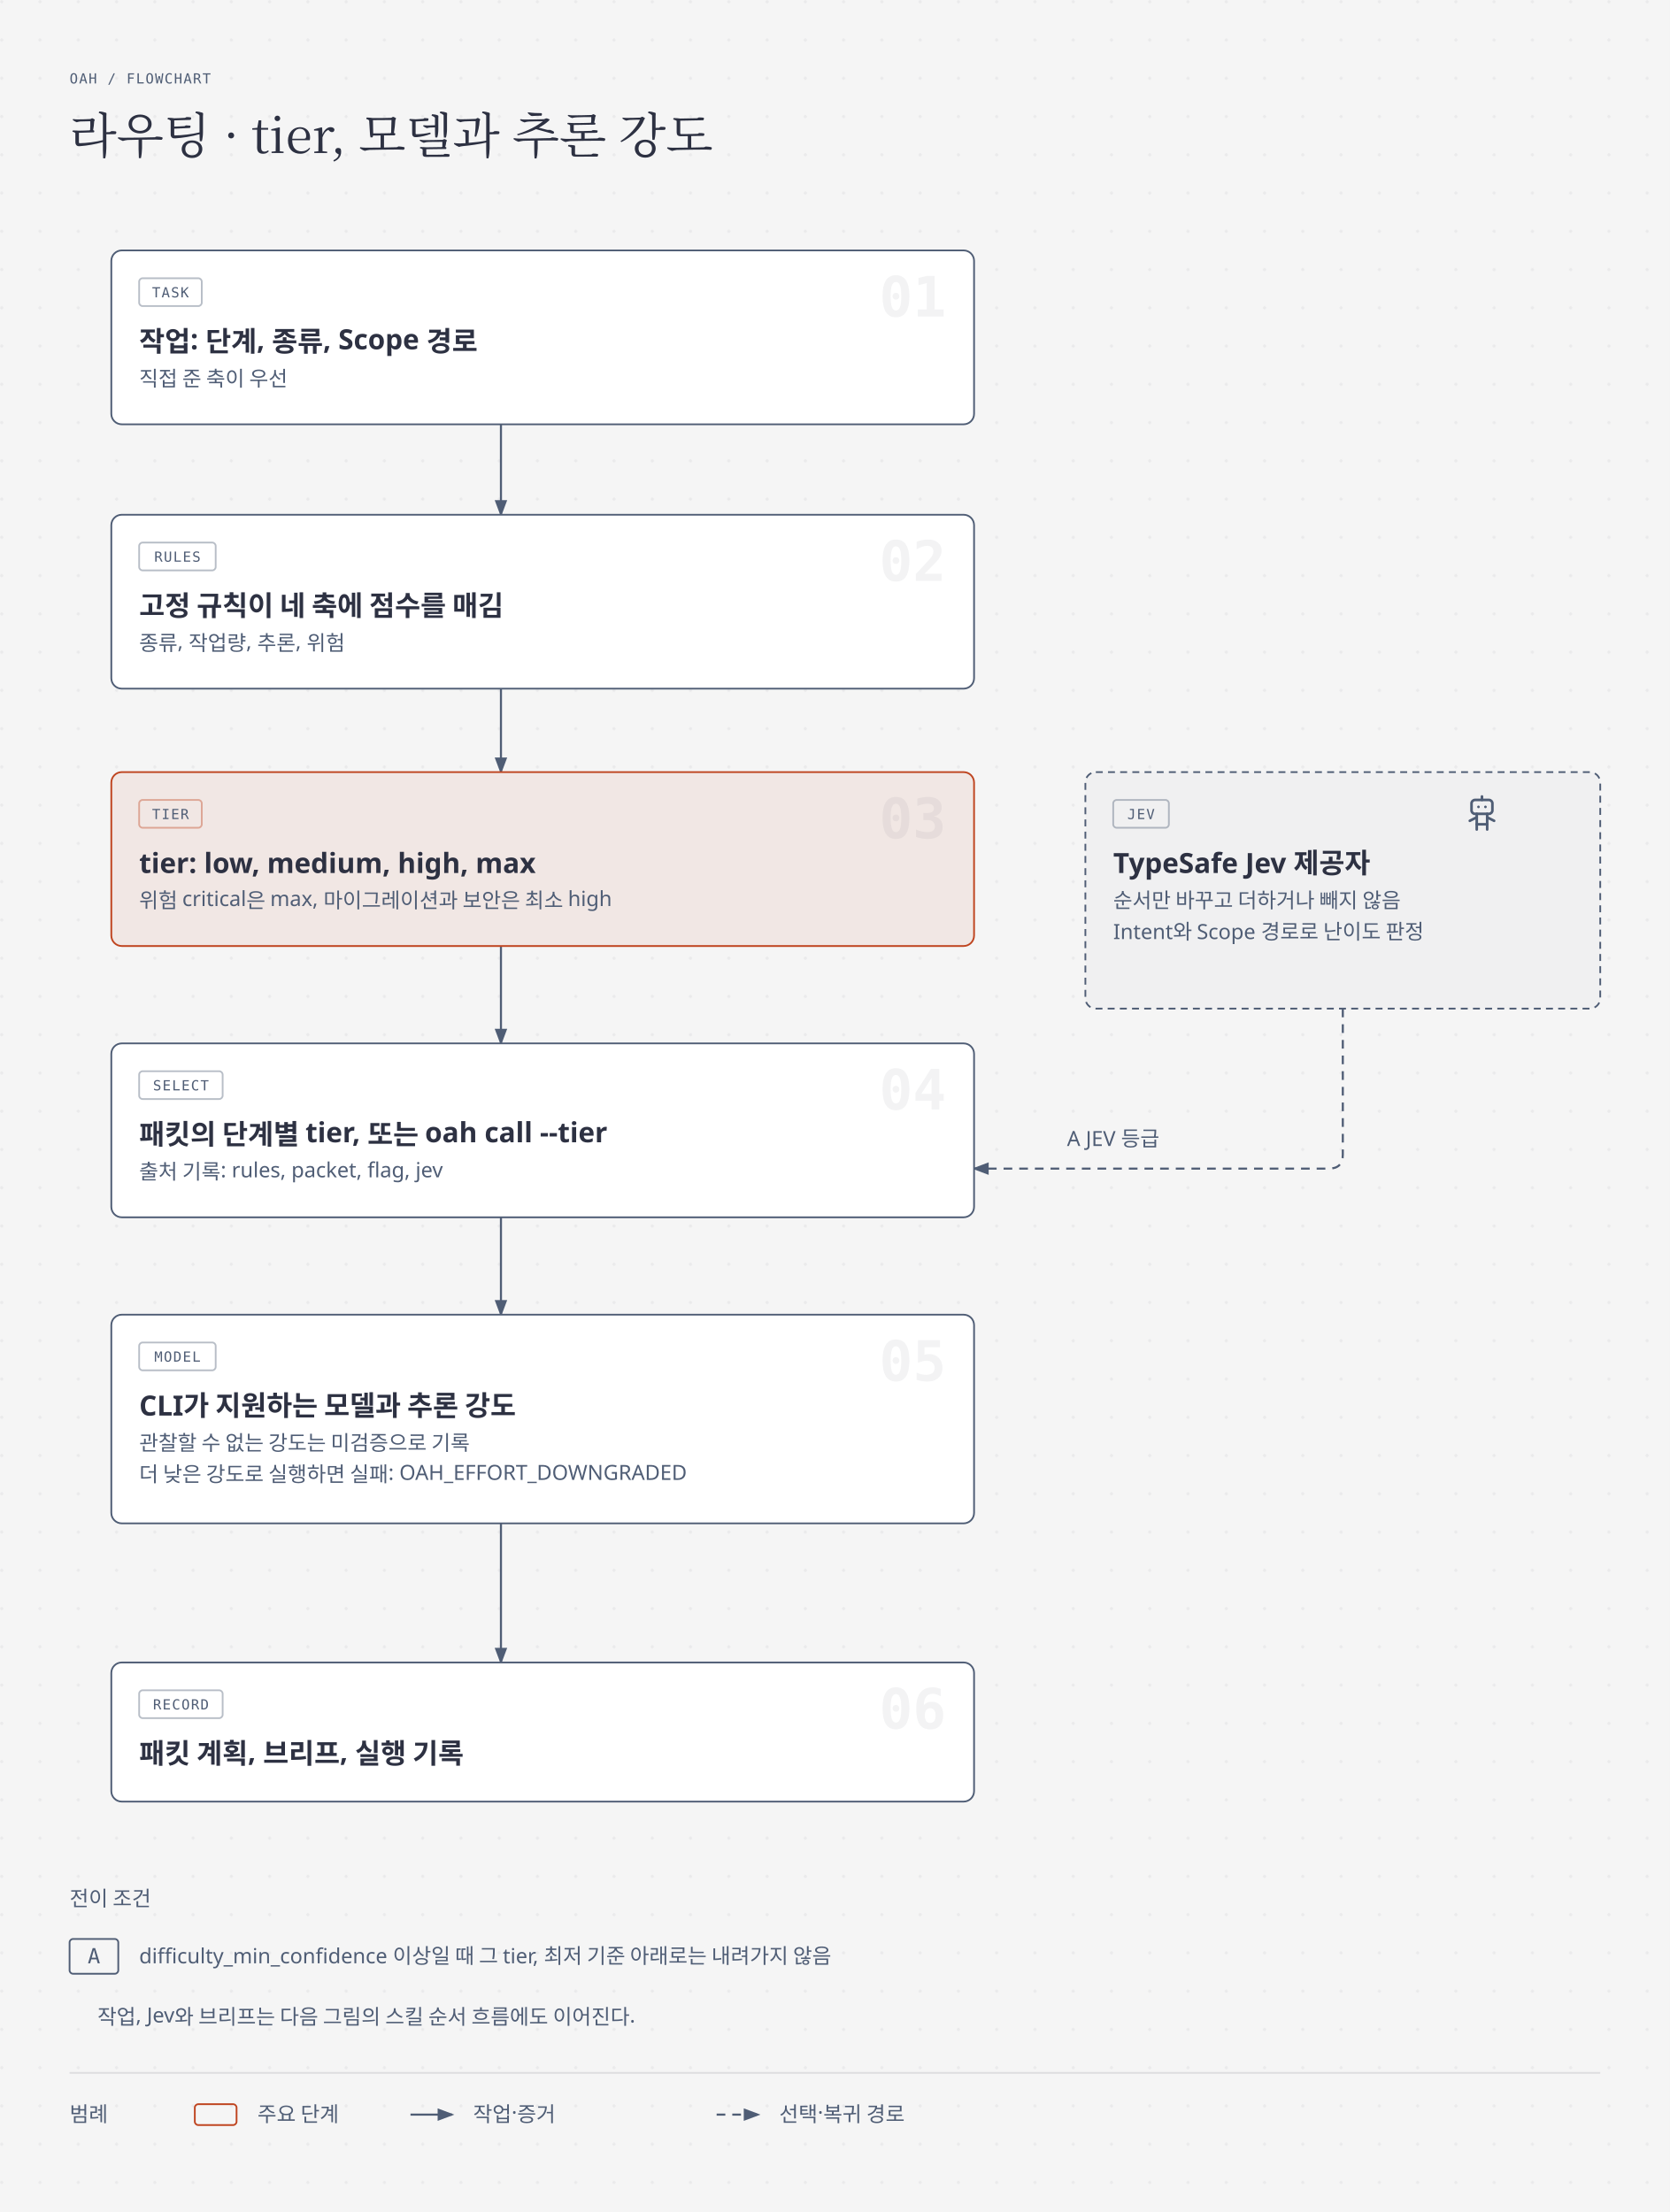
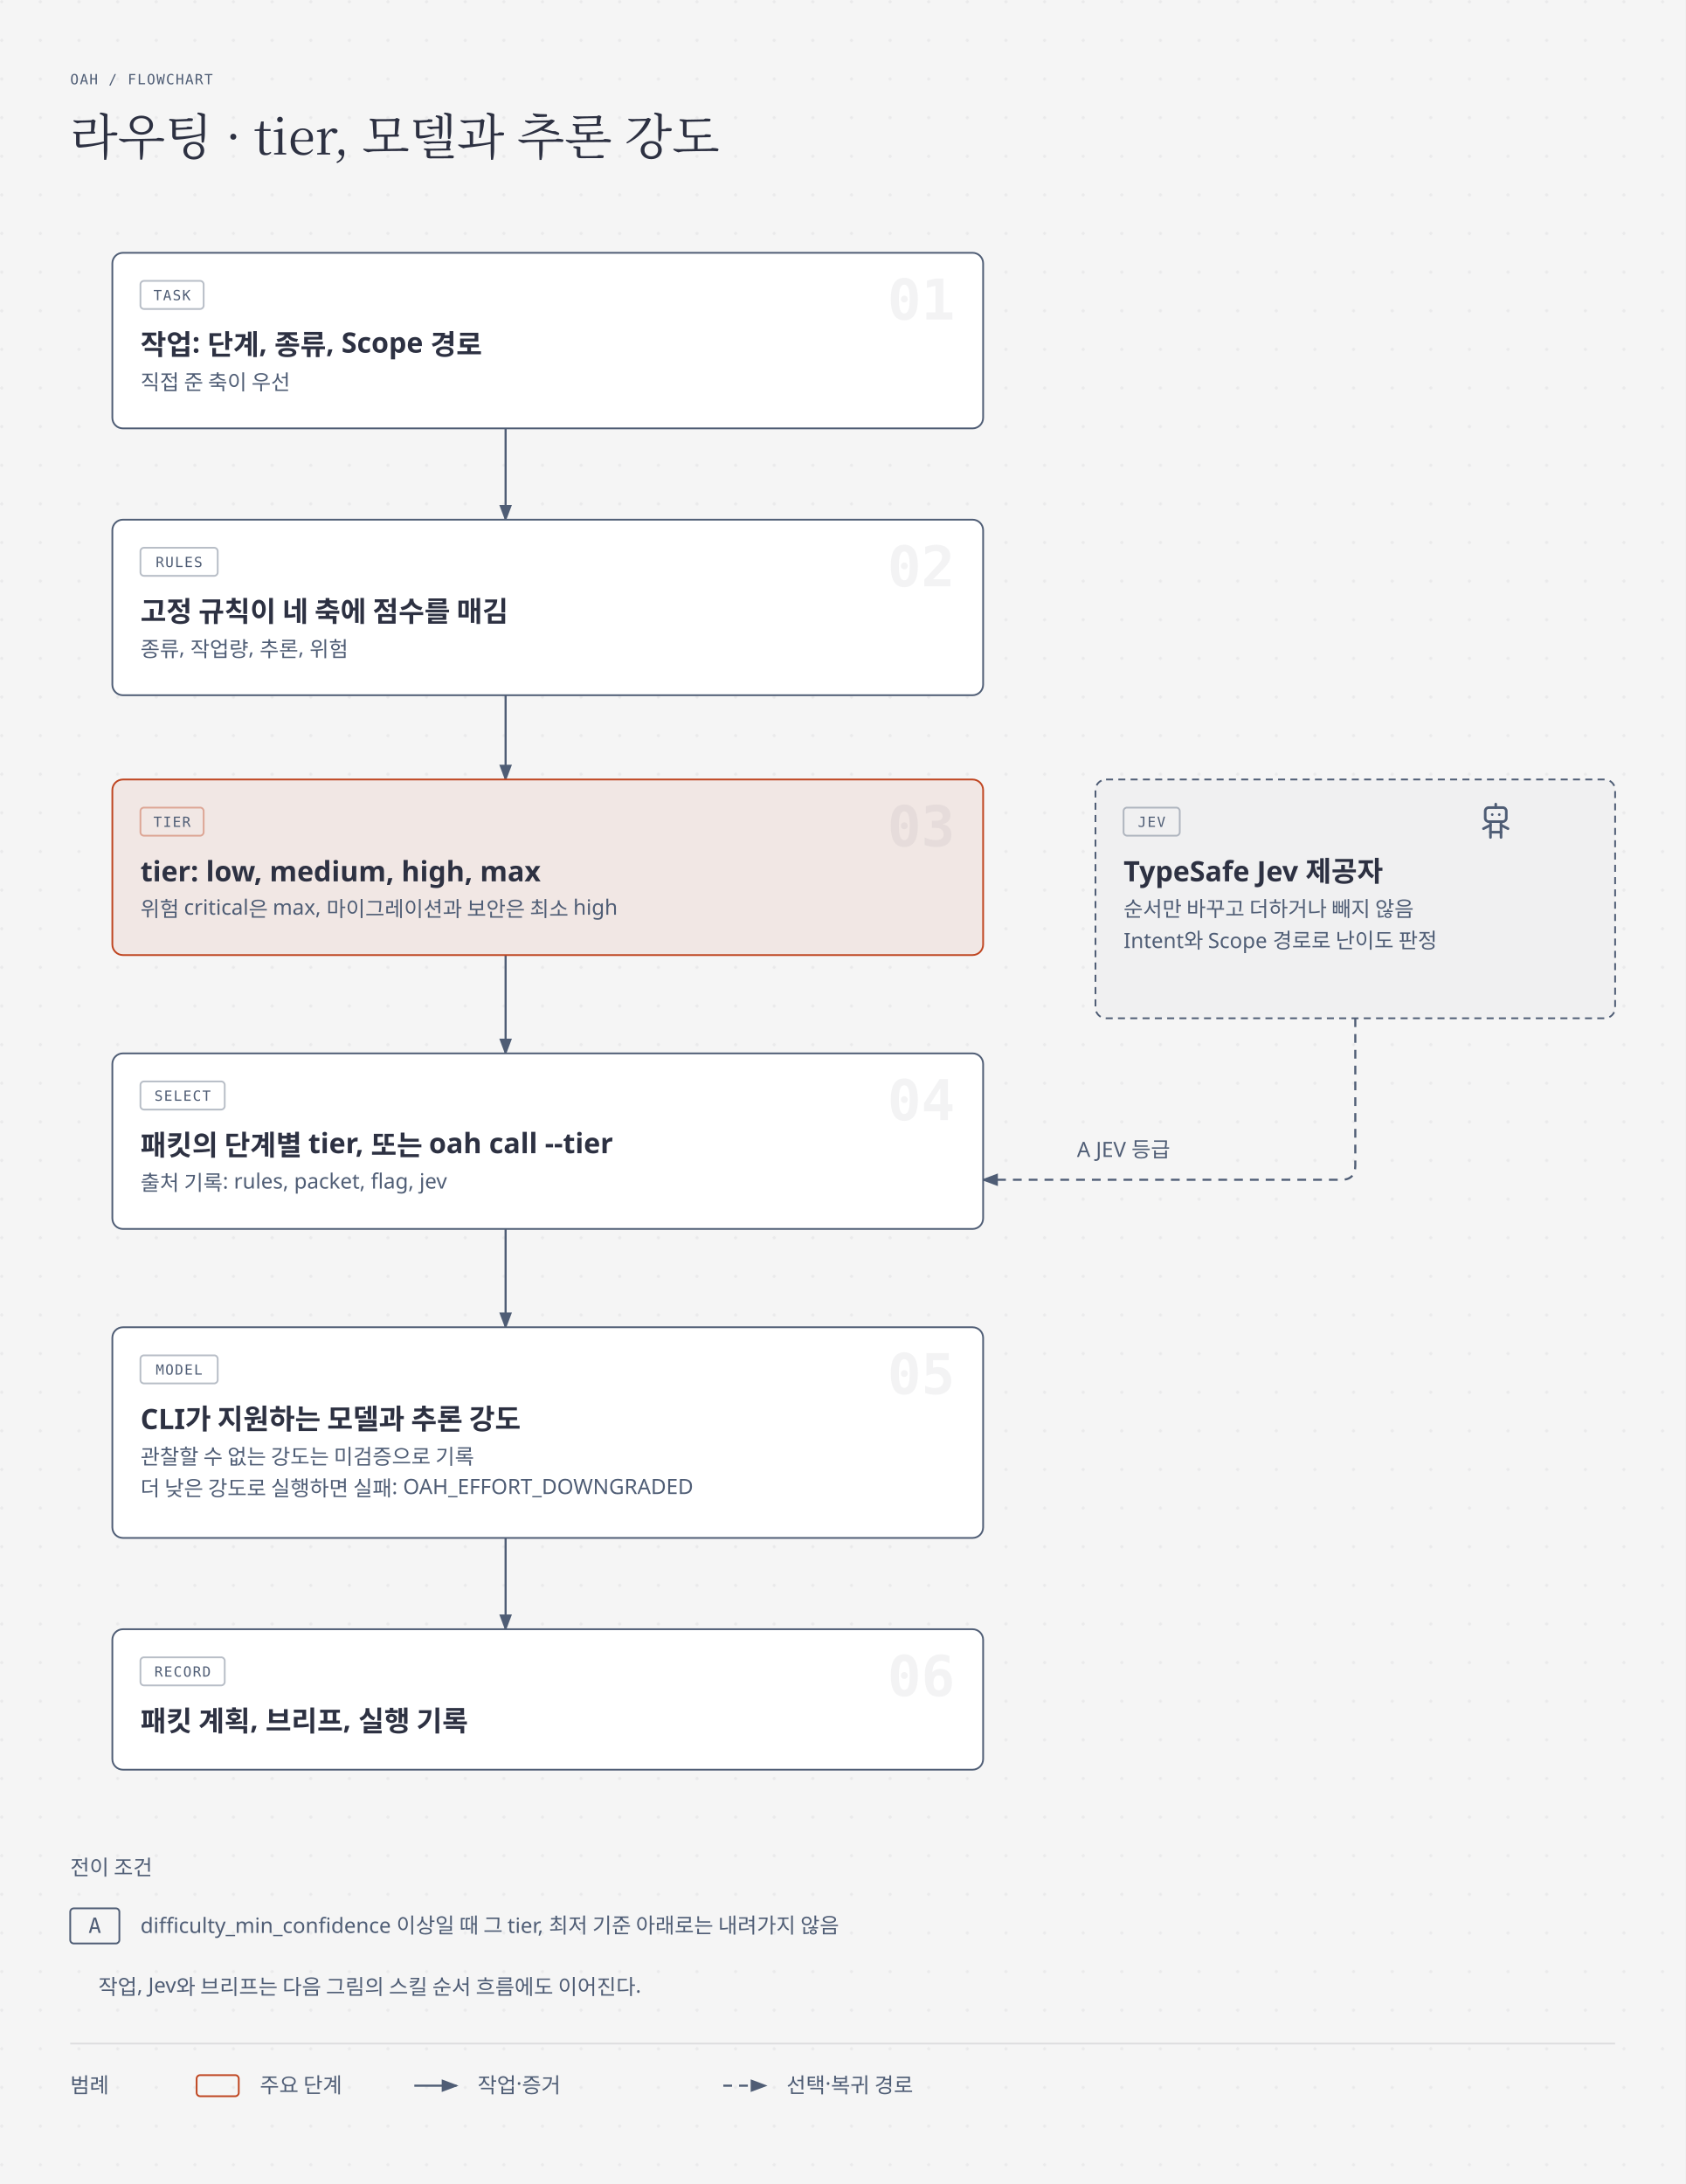
- <svg xmlns="http://www.w3.org/2000/svg" viewBox="0 0 960 1272" role="img" aria-labelledby="concepts-routing-rules-ko-light-title concepts-routing-rules-ko-light-desc" data-diagram-type="Flowchart" data-size="fit" id="concepts-routing-rules-ko-light-root">
+ <svg xmlns="http://www.w3.org/2000/svg" viewBox="0 0 960 1244" role="img" aria-labelledby="concepts-routing-rules-ko-light-title concepts-routing-rules-ko-light-desc" data-diagram-type="Flowchart" data-size="fit" id="concepts-routing-rules-ko-light-root">
  <defs>
    <style>#concepts-routing-rules-ko-light-root { font-family: "Geist", "Noto Sans KR", "Apple SD Gothic Neo", "Malgun Gothic", system-ui, sans-serif; color: #2d3142; }
      #concepts-routing-rules-ko-light-root .diagram-container { width: 100%; overflow-x: auto; }
      #concepts-routing-rules-ko-light-root text { font-family: "Geist", "Noto Sans KR", "Apple SD Gothic Neo", "Malgun Gothic", system-ui, sans-serif; fill: #2d3142; }
      #concepts-routing-rules-ko-light-root .title { font-family: "Instrument Serif", "Noto Serif KR", "AppleMyungjo", "Batang", "Noto Serif CJK KR", serif; font-size: 28px; font-weight: 400; }
      #concepts-routing-rules-ko-light-root .node { font-size: 16px; font-weight: 600; }
      #concepts-routing-rules-ko-light-root .sub { font-family: "Geist", "Noto Sans KR", "Apple SD Gothic Neo", "Malgun Gothic", system-ui, sans-serif; font-size: 12px; font-weight: 400; fill: #4f5d75; }
      #concepts-routing-rules-ko-light-root .technical { font-family: "Geist Mono", ui-monospace, "SFMono-Regular", Consolas, monospace; }
      #concepts-routing-rules-ko-light-root .label { font-size: 12px; font-family: "Geist Mono", ui-monospace, "SFMono-Regular", Consolas, monospace; font-weight: 400; fill: #4f5d75; }
      #concepts-routing-rules-ko-light-root .prose { font-size: 12px; font-weight: 400; fill: #4f5d75; }
      #concepts-routing-rules-ko-light-root .zone-label { font-size: 12px; font-family: "Geist", "Noto Sans KR", "Apple SD Gothic Neo", "Malgun Gothic", system-ui, sans-serif; font-weight: 500; fill: #4f5d75; }
      #concepts-routing-rules-ko-light-root .arrow-label { font-size: 12px; font-family: "Geist", "Noto Sans KR", "Apple SD Gothic Neo", "Malgun Gothic", system-ui, sans-serif; font-weight: 500; fill: #4f5d75; }
      #concepts-routing-rules-ko-light-root .tag { font-family: "Geist Mono", ui-monospace, "SFMono-Regular", Consolas, monospace; font-size: 8px; font-weight: 500; letter-spacing: .08em; fill: #4f5d75; }
      #concepts-routing-rules-ko-light-root .ghost { font-family: "Geist Mono", ui-monospace, "SFMono-Regular", Consolas, monospace; font-size: 32px; font-weight: 600; fill: #2d3142; opacity: .06; }
      @media print {
#concepts-routing-rules-ko-light-root .diagram-container { overflow-x: visible; }
}</style>
    <pattern id="concepts-routing-rules-ko-light-dots" width="22" height="22" patternUnits="userSpaceOnUse">
      <circle cx="1" cy="1" r="0.9" fill="#2d3142" fill-opacity=".10" />
    </pattern>
    <marker id="concepts-routing-rules-ko-light-arrow" markerWidth="8" markerHeight="6" refX="7" refY="3" orient="auto">
      <polygon points="0 0, 8 3, 0 6" fill="#4f5d75" />
    </marker>
    <marker id="concepts-routing-rules-ko-light-arrow-accent" markerWidth="8" markerHeight="6" refX="7" refY="3" orient="auto">
      <polygon points="0 0, 8 3, 0 6" fill="#bf4520" />
    </marker>
    <marker id="concepts-routing-rules-ko-light-arrow-link" markerWidth="8" markerHeight="6" refX="7" refY="3" orient="auto">
      <polygon points="0 0, 8 3, 0 6" fill="#2e5aa8" />
    </marker>
  </defs>
-   <rect width="960" height="1272" fill="#f5f5f5" />
-   <rect width="960" height="1272" fill="url(#concepts-routing-rules-ko-light-dots)" opacity=".55" />
+   <rect width="960" height="1244" fill="#f5f5f5" />
+   <rect width="960" height="1244" fill="url(#concepts-routing-rules-ko-light-dots)" opacity=".55" />
  <text x="40" y="48" class="tag" text-anchor="start">OAH / FLOWCHART</text>
  <text x="40" y="88" class="title" text-anchor="start">라우팅 · tier, 모델과 추론 강도</text>
  <path d="M 288,244 L 288,296" data-edge-id="e1" data-from="task" data-to="score" data-label="" fill="none" stroke="#4f5d75" stroke-width="1.2" marker-end="url(#concepts-routing-rules-ko-light-arrow)" />
  <path d="M 288,396 L 288,444" data-edge-id="e2" data-from="score" data-to="tier" data-label="" fill="none" stroke="#4f5d75" stroke-width="1.2" marker-end="url(#concepts-routing-rules-ko-light-arrow)" />
  <path d="M 288,544 L 288,600" data-edge-id="e3" data-from="tier" data-to="pick" data-label="" fill="none" stroke="#4f5d75" stroke-width="1.2" marker-end="url(#concepts-routing-rules-ko-light-arrow)" />
  <path d="M 288,700 L 288,756" data-edge-id="e4" data-from="pick" data-to="model" data-label="" fill="none" stroke="#4f5d75" stroke-width="1.2" marker-end="url(#concepts-routing-rules-ko-light-arrow)" />
-   <path d="M 288,876 L 288,956" data-edge-id="e5" data-from="model" data-to="brief" data-label="" fill="none" stroke="#4f5d75" stroke-width="1.2" marker-end="url(#concepts-routing-rules-ko-light-arrow)" />
+   <path d="M 288,876 L 288,928" data-edge-id="e5" data-from="model" data-to="brief" data-label="" fill="none" stroke="#4f5d75" stroke-width="1.2" marker-end="url(#concepts-routing-rules-ko-light-arrow)" />
  <path d="M 772,580 L 772,664 Q 772,672 764,672 L 560,672" data-edge-id="e15" data-from="jev" data-to="pick" data-label="difficulty_min_confidence 이상일 때 그 tier, 최저 기준 아래로는 내려가지 않음" fill="none" stroke="#4f5d75" stroke-width="1.2" stroke-dasharray="5,4" marker-end="url(#concepts-routing-rules-ko-light-arrow)" />
  <rect x="588" y="644" width="104" height="20" rx="2" fill="#f5f5f5" />
  <text x="640" y="659" class="arrow-label" text-anchor="middle">A JEV 등급</text>
  <g data-node-id="task" data-source-label="작업: 단계, 종류, Scope 경로 직접 준 축이 우선">
    <rect x="64" y="144" width="496" height="100" rx="6" fill="#f5f5f5" />
    <rect x="64" y="144" width="496" height="100" rx="6" fill="#ffffff" stroke="#4f5d75" stroke-width="1" />
    <g aria-hidden="true">
      <rect x="80" y="160" width="36" height="16" rx="2" fill="none" stroke="#4f5d75" stroke-width="1" stroke-opacity=".4" />
      <text x="98" y="171" class="tag" text-anchor="middle">TASK</text>
      <text x="544" y="182" class="ghost" text-anchor="end">01</text>
    </g>
    <text x="80" y="202" class="node" text-anchor="start">작업: 단계, 종류, Scope 경로</text>
    <text x="80" y="222" class="sub" text-anchor="start">직접 준 축이 우선</text>
  </g>
  <g data-node-id="score" data-source-label="고정 규칙이 네 축에 점수를 매김 종류, 작업량, 추론, 위험">
    <rect x="64" y="296" width="496" height="100" rx="6" fill="#f5f5f5" />
    <rect x="64" y="296" width="496" height="100" rx="6" fill="#ffffff" stroke="#4f5d75" stroke-width="1" />
    <g aria-hidden="true">
      <rect x="80" y="312" width="44" height="16" rx="2" fill="none" stroke="#4f5d75" stroke-width="1" stroke-opacity=".4" />
      <text x="102" y="323" class="tag" text-anchor="middle">RULES</text>
      <text x="544" y="334" class="ghost" text-anchor="end">02</text>
    </g>
    <text x="80" y="354" class="node" text-anchor="start">고정 규칙이 네 축에 점수를 매김</text>
    <text x="80" y="374" class="sub" text-anchor="start">종류, 작업량, 추론, 위험</text>
  </g>
  <g data-node-id="tier" data-source-label="tier: low, medium, high, max 위험 critical은 max, 마이그레이션과 보안은 최소 high">
    <rect x="64" y="444" width="496" height="100" rx="6" fill="#f5f5f5" />
    <rect x="64" y="444" width="496" height="100" rx="6" fill="#bf4520" stroke="#bf4520" stroke-width="1" fill-opacity=".08" />
    <g aria-hidden="true">
      <rect x="80" y="460" width="36" height="16" rx="2" fill="none" stroke="#bf4520" stroke-width="1" stroke-opacity=".4" />
      <text x="98" y="471" class="tag" text-anchor="middle">TIER</text>
      <text x="544" y="482" class="ghost" text-anchor="end">03</text>
    </g>
    <text x="80" y="502" class="node" text-anchor="start">tier: low, medium, high, max</text>
    <text x="80" y="522" class="sub" text-anchor="start">위험 critical은 max, 마이그레이션과 보안은 최소 high</text>
  </g>
  <g data-node-id="pick" data-source-label="패킷의 단계별 tier, 또는 oah call --tier 출처 기록: rules, packet, flag, jev">
    <rect x="64" y="600" width="496" height="100" rx="6" fill="#f5f5f5" />
    <rect x="64" y="600" width="496" height="100" rx="6" fill="#ffffff" stroke="#4f5d75" stroke-width="1" />
    <g aria-hidden="true">
      <rect x="80" y="616" width="48" height="16" rx="2" fill="none" stroke="#4f5d75" stroke-width="1" stroke-opacity=".4" />
      <text x="104" y="627" class="tag" text-anchor="middle">SELECT</text>
      <text x="544" y="638" class="ghost" text-anchor="end">04</text>
    </g>
    <text x="80" y="658" class="node" text-anchor="start">패킷의 단계별 tier, 또는 oah call --tier</text>
    <text x="80" y="678" class="sub" text-anchor="start">출처 기록: rules, packet, flag, jev</text>
  </g>
  <g data-node-id="model" data-source-label="CLI가 지원하는 모델과 추론 강도 관찰할 수 없는 강도는 미검증으로 기록 더 낮은 강도로 실행하면 실패: OAH_EFFORT_DOWNGRADED">
    <rect x="64" y="756" width="496" height="120" rx="6" fill="#f5f5f5" />
    <rect x="64" y="756" width="496" height="120" rx="6" fill="#ffffff" stroke="#4f5d75" stroke-width="1" />
    <g aria-hidden="true">
      <rect x="80" y="772" width="44" height="16" rx="2" fill="none" stroke="#4f5d75" stroke-width="1" stroke-opacity=".4" />
      <text x="102" y="783" class="tag" text-anchor="middle">MODEL</text>
      <text x="544" y="794" class="ghost" text-anchor="end">05</text>
    </g>
    <text x="80" y="814" class="node" text-anchor="start">CLI가 지원하는 모델과 추론 강도</text>
    <text x="80" y="834" class="sub" text-anchor="start">관찰할 수 없는 강도는 미검증으로 기록</text>
    <text x="80" y="852" class="sub" text-anchor="start">더 낮은 강도로 실행하면 실패: OAH_EFFORT_DOWNGRADED</text>
  </g>
  <g data-node-id="brief" data-source-label="패킷 계획, 브리프, 실행 기록">
-     <rect x="64" y="956" width="496" height="80" rx="6" fill="#f5f5f5" />
-     <rect x="64" y="956" width="496" height="80" rx="6" fill="#ffffff" stroke="#4f5d75" stroke-width="1" />
+     <rect x="64" y="928" width="496" height="80" rx="6" fill="#f5f5f5" />
+     <rect x="64" y="928" width="496" height="80" rx="6" fill="#ffffff" stroke="#4f5d75" stroke-width="1" />
    <g aria-hidden="true">
-       <rect x="80" y="972" width="48" height="16" rx="2" fill="none" stroke="#4f5d75" stroke-width="1" stroke-opacity=".4" />
-       <text x="104" y="983" class="tag" text-anchor="middle">RECORD</text>
-       <text x="544" y="994" class="ghost" text-anchor="end">06</text>
+       <rect x="80" y="944" width="48" height="16" rx="2" fill="none" stroke="#4f5d75" stroke-width="1" stroke-opacity=".4" />
+       <text x="104" y="955" class="tag" text-anchor="middle">RECORD</text>
+       <text x="544" y="966" class="ghost" text-anchor="end">06</text>
    </g>
-     <text x="80" y="1014" class="node" text-anchor="start">패킷 계획, 브리프, 실행 기록</text>
+     <text x="80" y="986" class="node" text-anchor="start">패킷 계획, 브리프, 실행 기록</text>
  </g>
  <g data-node-id="jev" data-source-label="TypeSafe Jev 제공자 순서만 바꾸고 더하거나 빼지 않음 Intent와 Scope 경로로 난이도 판정">
    <rect x="624" y="444" width="296" height="136" rx="6" fill="#f5f5f5" />
    <rect x="624" y="444" width="296" height="136" rx="6" fill="#2d3142" stroke="#4f5d75" stroke-width="1" fill-opacity=".02" stroke-dasharray="4,3" />
    <g aria-hidden="true">
      <rect x="640" y="460" width="32" height="16" rx="2" fill="none" stroke="#4f5d75" stroke-width="1" stroke-opacity=".4" />
      <text x="656" y="471" class="tag" text-anchor="middle">JEV</text>
      <g transform="translate(840,456)" color="#4f5d75">
        <g fill="none" stroke="currentColor" stroke-width="1.5" stroke-linecap="round" stroke-linejoin="round">
          <path d="M6 6a2 2 0 0 1 2 -2h8a2 2 0 0 1 2 2v4a2 2 0 0 1 -2 2h-8a2 2 0 0 1 -2 -2l0 -4" />
          <path d="M12 2v2" />
          <path d="M9 12v9" />
          <path d="M15 12v9" />
          <path d="M5 16l4 -2" />
          <path d="M15 14l4 2" />
          <path d="M9 18h6" />
          <path d="M10 8v.01" />
          <path d="M14 8v.01" />
        </g>
      </g>
    </g>
    <text x="640" text-anchor="start" y="502" class="node">TypeSafe Jev 제공자</text>
    <text x="640" text-anchor="start" y="522" class="sub">순서만 바꾸고 더하거나 빼지 않음</text>
    <text x="640" text-anchor="start" y="540" class="sub">Intent와 Scope 경로로 난이도 판정</text>
  </g>
-   <text x="40" y="1096" class="zone-label" text-anchor="start">전이 조건</text>
-   <rect x="40" y="1115" width="28" height="20" rx="2" fill="#f5f5f5" stroke="#4f5d75" stroke-width="1" />
-   <text x="54" y="1129" class="label" text-anchor="middle">A</text>
-   <text x="80" y="1129" class="prose" text-anchor="start">difficulty_min_confidence 이상일 때 그 tier, 최저 기준 아래로는 내려가지 않음</text>
-   <text x="56" y="1164" class="prose" text-anchor="start">작업, Jev와 브리프는 다음 그림의 스킬 순서 흐름에도 이어진다.</text>
-   <line x1="40" y1="1192" x2="920" y2="1192" stroke="#2d3142" stroke-opacity=".12" />
-   <text x="40" y="1220" class="zone-label" text-anchor="start">범례</text>
-   <rect x="112" y="1210" width="24" height="12" rx="2" fill="none" stroke="#bf4520" stroke-width="1" />
-   <text x="148" y="1220" class="prose" text-anchor="start">주요 단계</text>
-   <path d="M 236,1216 h 24" fill="none" stroke="#4f5d75" stroke-width="1.2" marker-end="url(#concepts-routing-rules-ko-light-arrow)" />
-   <text x="272" y="1220" class="prose" text-anchor="start">작업·증거</text>
-   <path d="M 412,1216 h 24" fill="none" stroke="#4f5d75" stroke-width="1.2" stroke-dasharray="5,4" marker-end="url(#concepts-routing-rules-ko-light-arrow)" />
-   <text x="448" y="1220" class="prose" text-anchor="start">선택·복귀 경로</text>
+   <text x="40" y="1068" class="zone-label" text-anchor="start">전이 조건</text>
+   <rect x="40" y="1087" width="28" height="20" rx="2" fill="#f5f5f5" stroke="#4f5d75" stroke-width="1" />
+   <text x="54" y="1101" class="label" text-anchor="middle">A</text>
+   <text x="80" y="1101" class="prose" text-anchor="start">difficulty_min_confidence 이상일 때 그 tier, 최저 기준 아래로는 내려가지 않음</text>
+   <text x="56" y="1136" class="prose" text-anchor="start">작업, Jev와 브리프는 다음 그림의 스킬 순서 흐름에도 이어진다.</text>
+   <line x1="40" y1="1164" x2="920" y2="1164" stroke="#2d3142" stroke-opacity=".12" />
+   <text x="40" y="1192" class="zone-label" text-anchor="start">범례</text>
+   <rect x="112" y="1182" width="24" height="12" rx="2" fill="none" stroke="#bf4520" stroke-width="1" />
+   <text x="148" y="1192" class="prose" text-anchor="start">주요 단계</text>
+   <path d="M 236,1188 h 24" fill="none" stroke="#4f5d75" stroke-width="1.2" marker-end="url(#concepts-routing-rules-ko-light-arrow)" />
+   <text x="272" y="1192" class="prose" text-anchor="start">작업·증거</text>
+   <path d="M 412,1188 h 24" fill="none" stroke="#4f5d75" stroke-width="1.2" stroke-dasharray="5,4" marker-end="url(#concepts-routing-rules-ko-light-arrow)" />
+   <text x="448" y="1192" class="prose" text-anchor="start">선택·복귀 경로</text>
</svg>
